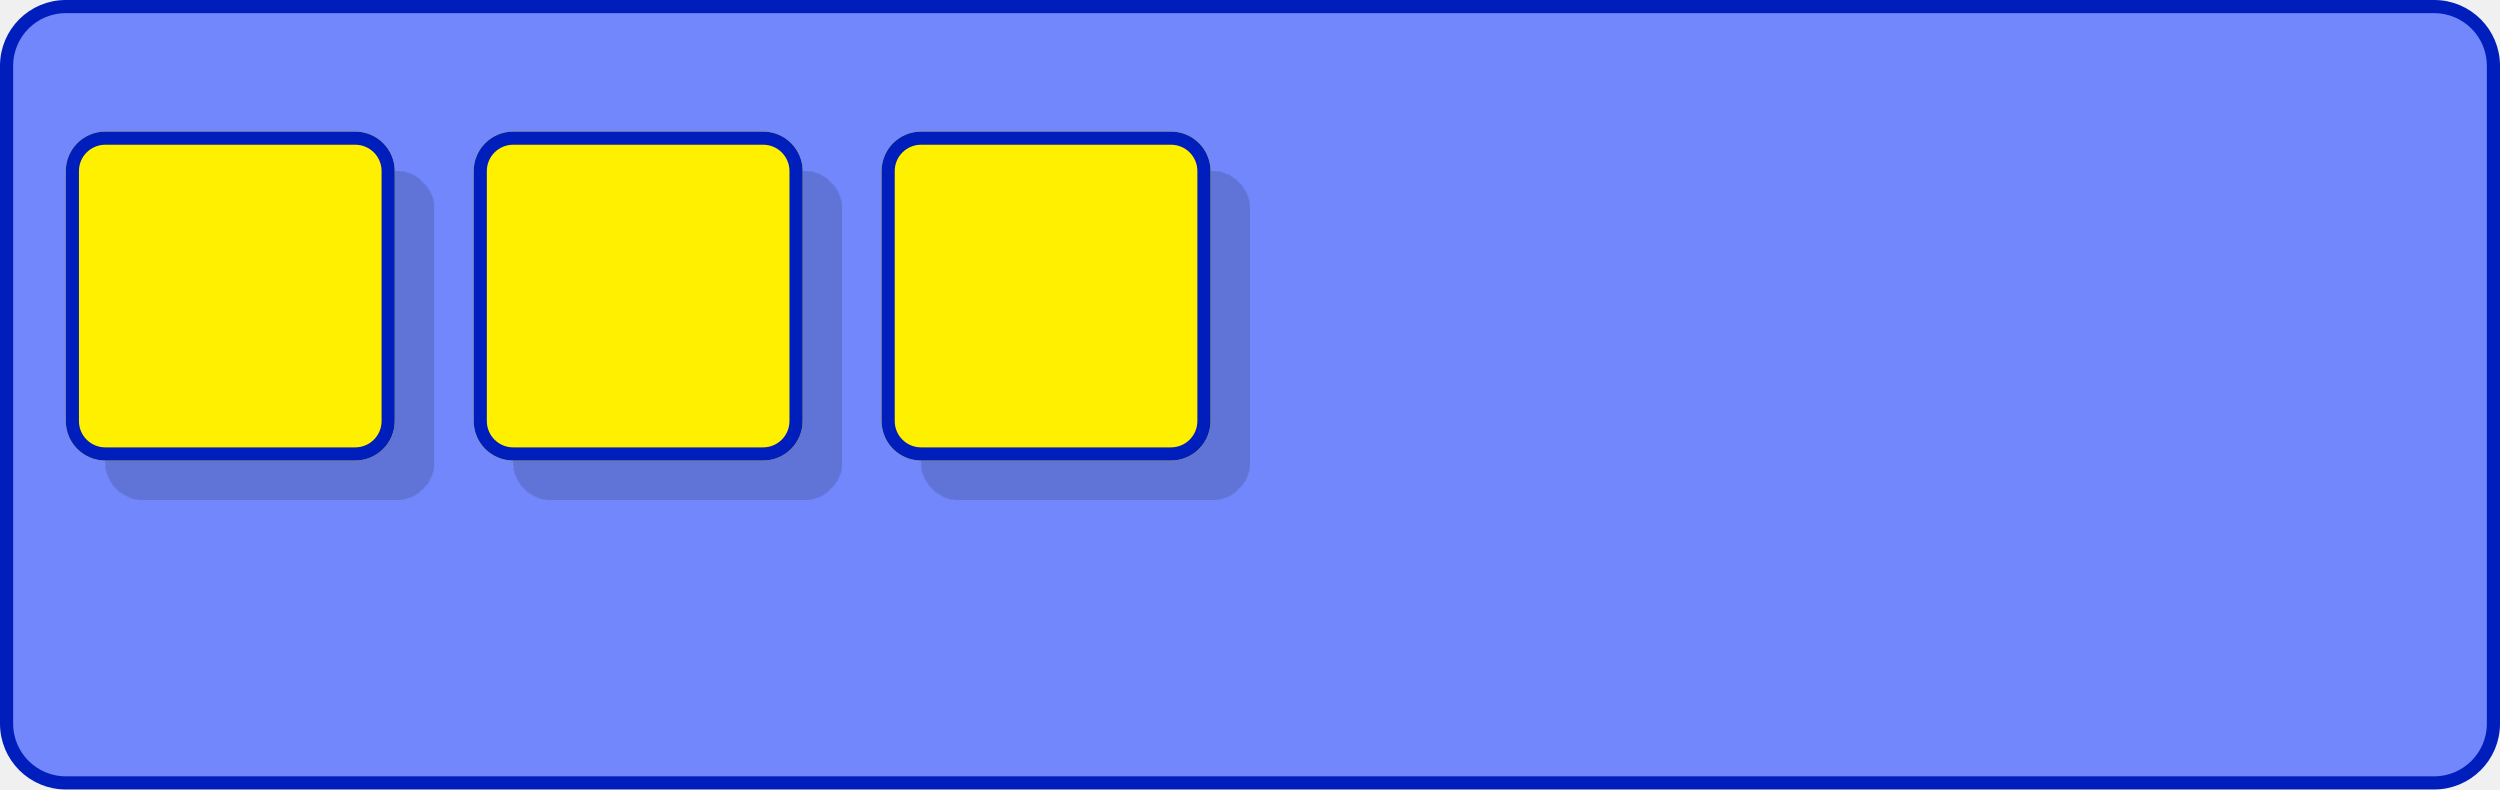
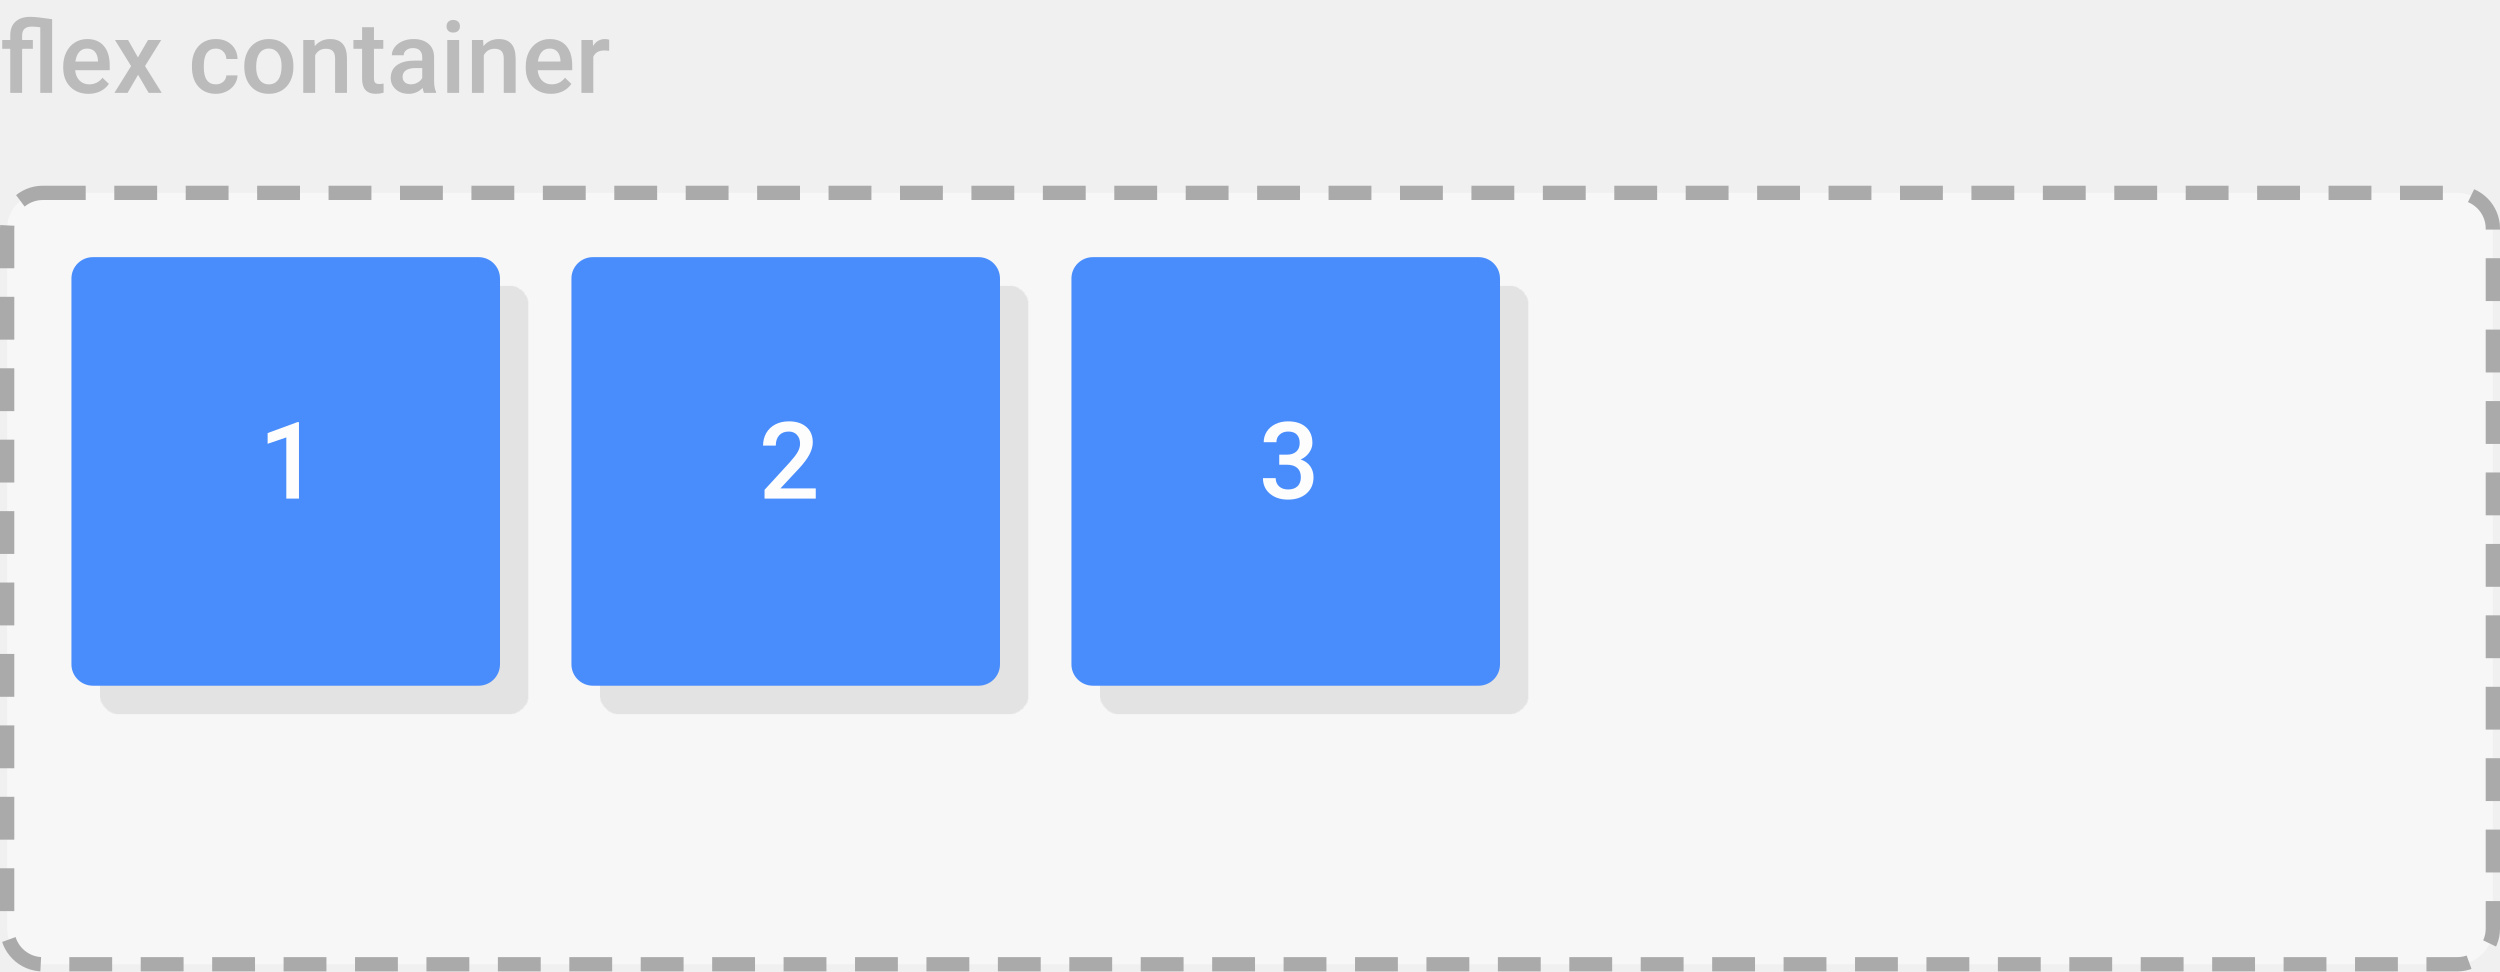
- <svg xmlns="http://www.w3.org/2000/svg" width="380" height="120" viewBox="0 0 380 120" fill="none">
-   <rect x="1" y="1" width="378" height="118" rx="9" fill="#7187FB" stroke="#001EBB" stroke-width="2" />
-   <g filter="url(#filter0_d)">
-     <rect x="10" y="20" width="50" height="50" rx="6" fill="#FFF000" />
-     <rect x="11" y="21" width="48" height="48" rx="5" stroke="#001EBB" stroke-width="2" />
+ <svg xmlns="http://www.w3.org/2000/svg" width="350" height="136" viewBox="0 0 350 136" fill="none">
+   <rect x="1" y="27" width="348" height="108" rx="5" fill="#F7F7F7" stroke="#AAAAAA" stroke-width="2" stroke-dasharray="6 4" />
+   <path d="M5.64 3.819C5.175 3.756 4.774 3.724 4.437 3.724C3.543 3.724 3.097 4.143 3.097 4.981V5.604H4.601V6.834H3.097V13H1.436V6.834H0.308V5.604H1.436V4.94C1.44 4.106 1.686 3.468 2.174 3.026C2.666 2.58 3.359 2.356 4.252 2.356C4.808 2.356 5.824 2.466 7.301 2.685V13H5.64V3.819ZM12.394 13.137C11.341 13.137 10.486 12.806 9.83 12.146C9.178 11.48 8.853 10.596 8.853 9.493V9.288C8.853 8.55 8.994 7.891 9.276 7.312C9.563 6.729 9.965 6.276 10.479 5.952C10.995 5.629 11.569 5.467 12.202 5.467C13.209 5.467 13.986 5.788 14.533 6.431C15.085 7.073 15.36 7.982 15.36 9.158V9.828H10.527C10.578 10.439 10.78 10.922 11.136 11.277C11.496 11.633 11.947 11.81 12.489 11.81C13.25 11.81 13.87 11.503 14.349 10.888L15.244 11.742C14.948 12.184 14.551 12.528 14.055 12.774C13.562 13.016 13.009 13.137 12.394 13.137ZM12.195 6.8C11.74 6.8 11.37 6.959 11.088 7.278C10.81 7.597 10.632 8.042 10.555 8.611H13.72V8.488C13.683 7.932 13.535 7.513 13.275 7.23C13.016 6.943 12.656 6.8 12.195 6.8ZM19.311 8.037L20.72 5.604H22.565L20.303 9.247L22.641 13H20.809L19.332 10.471L17.862 13H16.017L18.355 9.247L16.099 5.604H17.931L19.311 8.037ZM30.222 11.81C30.636 11.81 30.98 11.69 31.254 11.448C31.527 11.207 31.673 10.908 31.691 10.553H33.257C33.239 11.013 33.095 11.444 32.826 11.845C32.557 12.241 32.193 12.556 31.732 12.788C31.272 13.021 30.775 13.137 30.242 13.137C29.208 13.137 28.387 12.802 27.781 12.132C27.175 11.462 26.872 10.537 26.872 9.356V9.186C26.872 8.06 27.173 7.16 27.774 6.485C28.376 5.806 29.196 5.467 30.235 5.467C31.115 5.467 31.83 5.724 32.382 6.239C32.938 6.75 33.23 7.422 33.257 8.256H31.691C31.673 7.832 31.527 7.483 31.254 7.21C30.985 6.937 30.641 6.8 30.222 6.8C29.684 6.8 29.269 6.996 28.977 7.388C28.686 7.775 28.538 8.365 28.533 9.158V9.425C28.533 10.227 28.677 10.826 28.964 11.223C29.256 11.615 29.675 11.81 30.222 11.81ZM34.2 9.233C34.2 8.509 34.344 7.857 34.631 7.278C34.918 6.695 35.321 6.248 35.841 5.938C36.36 5.624 36.957 5.467 37.632 5.467C38.63 5.467 39.439 5.788 40.059 6.431C40.683 7.073 41.02 7.925 41.07 8.987L41.077 9.377C41.077 10.106 40.936 10.758 40.653 11.332C40.375 11.906 39.974 12.351 39.45 12.665C38.931 12.979 38.329 13.137 37.645 13.137C36.602 13.137 35.766 12.79 35.137 12.098C34.512 11.4 34.2 10.473 34.2 9.315V9.233ZM35.861 9.377C35.861 10.138 36.019 10.735 36.333 11.168C36.648 11.596 37.085 11.81 37.645 11.81C38.206 11.81 38.641 11.592 38.951 11.154C39.266 10.717 39.423 10.076 39.423 9.233C39.423 8.486 39.261 7.894 38.938 7.456C38.618 7.019 38.183 6.8 37.632 6.8C37.09 6.8 36.659 7.016 36.34 7.449C36.021 7.878 35.861 8.52 35.861 9.377ZM44.023 5.604L44.071 6.458C44.618 5.797 45.336 5.467 46.225 5.467C47.765 5.467 48.549 6.349 48.576 8.112V13H46.915V8.208C46.915 7.739 46.812 7.392 46.607 7.169C46.407 6.941 46.077 6.827 45.616 6.827C44.946 6.827 44.447 7.13 44.119 7.736V13H42.458V5.604H44.023ZM52.356 3.806V5.604H53.662V6.834H52.356V10.963C52.356 11.245 52.411 11.45 52.52 11.578C52.634 11.701 52.835 11.763 53.122 11.763C53.313 11.763 53.507 11.74 53.703 11.694V12.979C53.325 13.084 52.96 13.137 52.609 13.137C51.333 13.137 50.695 12.433 50.695 11.024V6.834H49.478V5.604H50.695V3.806H52.356ZM59.356 13C59.283 12.859 59.22 12.629 59.165 12.31C58.636 12.861 57.989 13.137 57.224 13.137C56.481 13.137 55.875 12.925 55.405 12.501C54.936 12.077 54.701 11.553 54.701 10.929C54.701 10.14 54.993 9.536 55.576 9.117C56.164 8.693 57.003 8.481 58.092 8.481H59.11V7.996C59.11 7.613 59.003 7.308 58.789 7.08C58.575 6.848 58.249 6.731 57.812 6.731C57.433 6.731 57.123 6.827 56.882 7.019C56.64 7.205 56.52 7.445 56.52 7.736H54.858C54.858 7.331 54.993 6.952 55.262 6.602C55.531 6.246 55.895 5.968 56.355 5.768C56.82 5.567 57.338 5.467 57.907 5.467C58.773 5.467 59.464 5.686 59.978 6.123C60.493 6.556 60.758 7.167 60.772 7.955V11.291C60.772 11.956 60.865 12.487 61.052 12.884V13H59.356ZM57.531 11.804C57.859 11.804 58.167 11.724 58.454 11.565C58.746 11.405 58.965 11.191 59.11 10.922V9.527H58.215C57.6 9.527 57.137 9.634 56.827 9.849C56.517 10.063 56.362 10.366 56.362 10.758C56.362 11.077 56.467 11.332 56.677 11.523C56.891 11.71 57.176 11.804 57.531 11.804ZM64.278 13H62.617V5.604H64.278V13ZM62.515 3.683C62.515 3.427 62.594 3.215 62.754 3.047C62.918 2.878 63.15 2.794 63.451 2.794C63.752 2.794 63.984 2.878 64.148 3.047C64.312 3.215 64.394 3.427 64.394 3.683C64.394 3.933 64.312 4.143 64.148 4.312C63.984 4.476 63.752 4.558 63.451 4.558C63.15 4.558 62.918 4.476 62.754 4.312C62.594 4.143 62.515 3.933 62.515 3.683ZM67.635 5.604L67.683 6.458C68.23 5.797 68.947 5.467 69.836 5.467C71.376 5.467 72.16 6.349 72.188 8.112V13H70.526V8.208C70.526 7.739 70.424 7.392 70.219 7.169C70.018 6.941 69.688 6.827 69.228 6.827C68.558 6.827 68.059 7.13 67.731 7.736V13H66.069V5.604H67.635ZM77.144 13.137C76.091 13.137 75.236 12.806 74.58 12.146C73.928 11.48 73.603 10.596 73.603 9.493V9.288C73.603 8.55 73.744 7.891 74.026 7.312C74.314 6.729 74.715 6.276 75.23 5.952C75.745 5.629 76.319 5.467 76.952 5.467C77.959 5.467 78.736 5.788 79.283 6.431C79.835 7.073 80.11 7.982 80.11 9.158V9.828H75.277C75.328 10.439 75.53 10.922 75.886 11.277C76.246 11.633 76.697 11.81 77.239 11.81C78 11.81 78.62 11.503 79.099 10.888L79.994 11.742C79.698 12.184 79.301 12.528 78.805 12.774C78.312 13.016 77.759 13.137 77.144 13.137ZM76.945 6.8C76.49 6.8 76.12 6.959 75.838 7.278C75.56 7.597 75.382 8.042 75.305 8.611H78.47V8.488C78.433 7.932 78.285 7.513 78.025 7.23C77.766 6.943 77.406 6.8 76.945 6.8ZM85.278 7.121C85.06 7.085 84.834 7.066 84.602 7.066C83.841 7.066 83.328 7.358 83.064 7.941V13H81.402V5.604H82.988L83.029 6.431C83.43 5.788 83.986 5.467 84.697 5.467C84.934 5.467 85.13 5.499 85.285 5.562L85.278 7.121Z" fill="#BBBBBB" />
+   <g opacity="0.8" filter="url(#filter0_d)">
+     <path d="M10 39C10 37.343 11.343 36 13 36H67C68.657 36 70 37.343 70 39V93C70 94.657 68.657 96 67 96H13C11.343 96 10 94.657 10 93V39Z" fill="#1E73FF" />
+     <path d="M41.855 69.8H40.083V61.238L37.468 62.131V60.63L41.628 59.099H41.855V69.8Z" fill="white" />
  </g>
-   <g filter="url(#filter1_d)">
-     <rect x="72" y="20" width="50" height="50" rx="6" fill="#FFF000" />
-     <rect x="73" y="21" width="48" height="48" rx="5" stroke="#001EBB" stroke-width="2" />
+   <g opacity="0.8" filter="url(#filter1_d)">
+     <path d="M80 39C80 37.343 81.343 36 83 36H137C138.657 36 140 37.343 140 39V93C140 94.657 138.657 96 137 96H83C81.343 96 80 94.657 80 93V39Z" fill="#1E73FF" />
+     <path d="M114.206 69.8H107.036V68.577L110.588 64.702C111.101 64.131 111.464 63.655 111.679 63.274C111.899 62.888 112.009 62.502 112.009 62.117C112.009 61.609 111.865 61.199 111.577 60.886C111.293 60.574 110.91 60.417 110.427 60.417C109.851 60.417 109.404 60.593 109.086 60.945C108.769 61.296 108.61 61.777 108.61 62.388H106.831C106.831 61.738 106.977 61.155 107.27 60.637C107.568 60.115 107.99 59.709 108.537 59.421C109.089 59.133 109.724 58.989 110.441 58.989C111.477 58.989 112.292 59.251 112.888 59.773C113.488 60.291 113.789 61.008 113.789 61.926C113.789 62.459 113.637 63.018 113.334 63.603C113.037 64.185 112.546 64.846 111.862 65.588L109.255 68.379H114.206V69.8Z" fill="white" />
  </g>
-   <g filter="url(#filter2_d)">
-     <rect x="134" y="20" width="50" height="50" rx="6" fill="#FFF000" />
-     <rect x="135" y="21" width="48" height="48" rx="5" stroke="#001EBB" stroke-width="2" />
+   <g opacity="0.8" filter="url(#filter2_d)">
+     <path d="M150 39C150 37.343 151.343 36 153 36H207C208.657 36 210 37.343 210 39V93C210 94.657 208.657 96 207 96H153C151.343 96 150 94.657 150 93V39Z" fill="#1E73FF" />
+     <path d="M179.094 63.655H180.178C180.725 63.65 181.157 63.508 181.474 63.23C181.796 62.952 181.958 62.549 181.958 62.022C181.958 61.514 181.823 61.121 181.555 60.842C181.291 60.559 180.886 60.417 180.339 60.417C179.86 60.417 179.467 60.557 179.16 60.835C178.852 61.108 178.698 61.467 178.698 61.912H176.918C176.918 61.365 177.062 60.867 177.351 60.417C177.644 59.968 178.049 59.619 178.566 59.37C179.089 59.116 179.672 58.989 180.317 58.989C181.381 58.989 182.216 59.258 182.822 59.795C183.432 60.327 183.737 61.069 183.737 62.022C183.737 62.5 183.583 62.952 183.276 63.377C182.973 63.796 182.58 64.114 182.097 64.329C182.683 64.529 183.127 64.844 183.43 65.273C183.737 65.703 183.891 66.216 183.891 66.811C183.891 67.769 183.562 68.53 182.902 69.097C182.248 69.663 181.386 69.946 180.317 69.946C179.292 69.946 178.452 69.673 177.797 69.126C177.143 68.579 176.816 67.852 176.816 66.943H178.596C178.596 67.412 178.752 67.793 179.064 68.086C179.382 68.379 179.807 68.525 180.339 68.525C180.891 68.525 181.325 68.379 181.643 68.086C181.96 67.793 182.119 67.368 182.119 66.811C182.119 66.25 181.953 65.818 181.621 65.515C181.289 65.212 180.795 65.061 180.141 65.061H179.094V63.655Z" fill="white" />
  </g>
  <defs>
-     <filter id="filter0_d" x="10" y="20" width="56" height="56" filterUnits="userSpaceOnUse" color-interpolation-filters="sRGB">
+     <filter id="filter0_d" x="10" y="36" width="64" height="64" filterUnits="userSpaceOnUse" color-interpolation-filters="sRGB">
      <feFlood flood-opacity="0" result="BackgroundImageFix" />
      <feColorMatrix in="SourceAlpha" type="matrix" values="0 0 0 0 0 0 0 0 0 0 0 0 0 0 0 0 0 0 127 0" />
-       <feOffset dx="6" dy="6" />
-       <feColorMatrix type="matrix" values="0 0 0 0 0 0 0 0 0 0 0 0 0 0 0 0 0 0 0.15 0" />
+       <feOffset dx="4" dy="4" />
+       <feColorMatrix type="matrix" values="0 0 0 0 0 0 0 0 0 0 0 0 0 0 0 0 0 0 0.1 0" />
      <feBlend mode="normal" in2="BackgroundImageFix" result="effect1_dropShadow" />
      <feBlend mode="normal" in="SourceGraphic" in2="effect1_dropShadow" result="shape" />
    </filter>
-     <filter id="filter1_d" x="72" y="20" width="56" height="56" filterUnits="userSpaceOnUse" color-interpolation-filters="sRGB">
+     <filter id="filter1_d" x="80" y="36" width="64" height="64" filterUnits="userSpaceOnUse" color-interpolation-filters="sRGB">
      <feFlood flood-opacity="0" result="BackgroundImageFix" />
      <feColorMatrix in="SourceAlpha" type="matrix" values="0 0 0 0 0 0 0 0 0 0 0 0 0 0 0 0 0 0 127 0" />
-       <feOffset dx="6" dy="6" />
-       <feColorMatrix type="matrix" values="0 0 0 0 0 0 0 0 0 0 0 0 0 0 0 0 0 0 0.15 0" />
+       <feOffset dx="4" dy="4" />
+       <feColorMatrix type="matrix" values="0 0 0 0 0 0 0 0 0 0 0 0 0 0 0 0 0 0 0.1 0" />
      <feBlend mode="normal" in2="BackgroundImageFix" result="effect1_dropShadow" />
      <feBlend mode="normal" in="SourceGraphic" in2="effect1_dropShadow" result="shape" />
    </filter>
-     <filter id="filter2_d" x="134" y="20" width="56" height="56" filterUnits="userSpaceOnUse" color-interpolation-filters="sRGB">
+     <filter id="filter2_d" x="150" y="36" width="64" height="64" filterUnits="userSpaceOnUse" color-interpolation-filters="sRGB">
      <feFlood flood-opacity="0" result="BackgroundImageFix" />
      <feColorMatrix in="SourceAlpha" type="matrix" values="0 0 0 0 0 0 0 0 0 0 0 0 0 0 0 0 0 0 127 0" />
-       <feOffset dx="6" dy="6" />
-       <feColorMatrix type="matrix" values="0 0 0 0 0 0 0 0 0 0 0 0 0 0 0 0 0 0 0.15 0" />
+       <feOffset dx="4" dy="4" />
+       <feColorMatrix type="matrix" values="0 0 0 0 0 0 0 0 0 0 0 0 0 0 0 0 0 0 0.1 0" />
      <feBlend mode="normal" in2="BackgroundImageFix" result="effect1_dropShadow" />
      <feBlend mode="normal" in="SourceGraphic" in2="effect1_dropShadow" result="shape" />
    </filter>
  </defs>
</svg>
